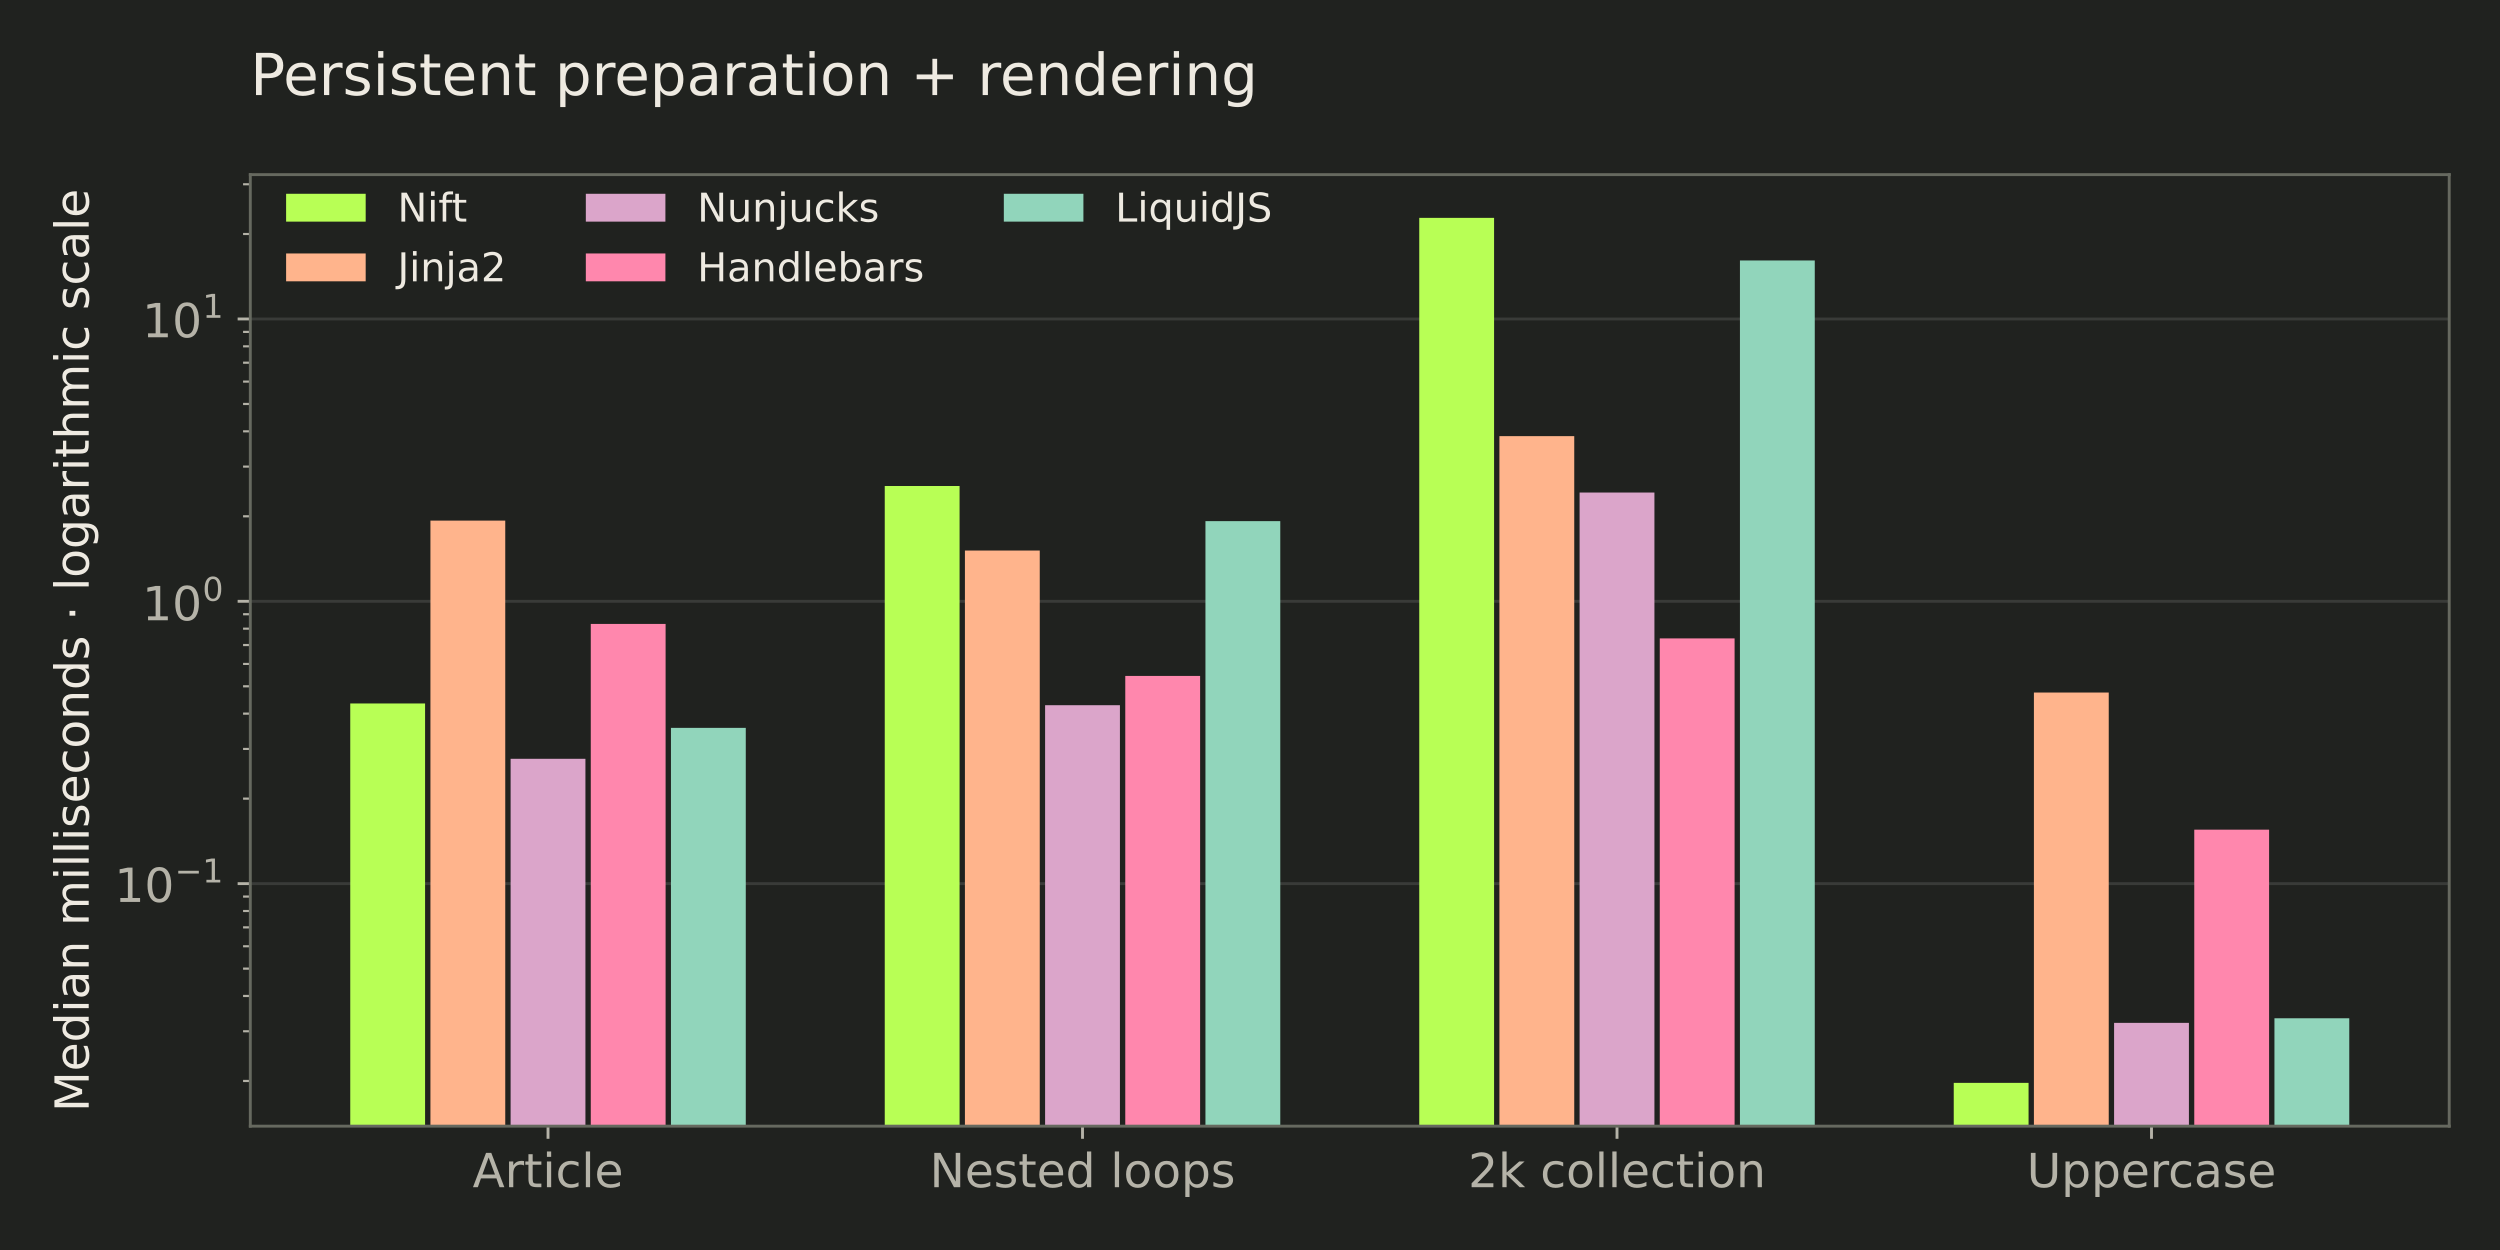
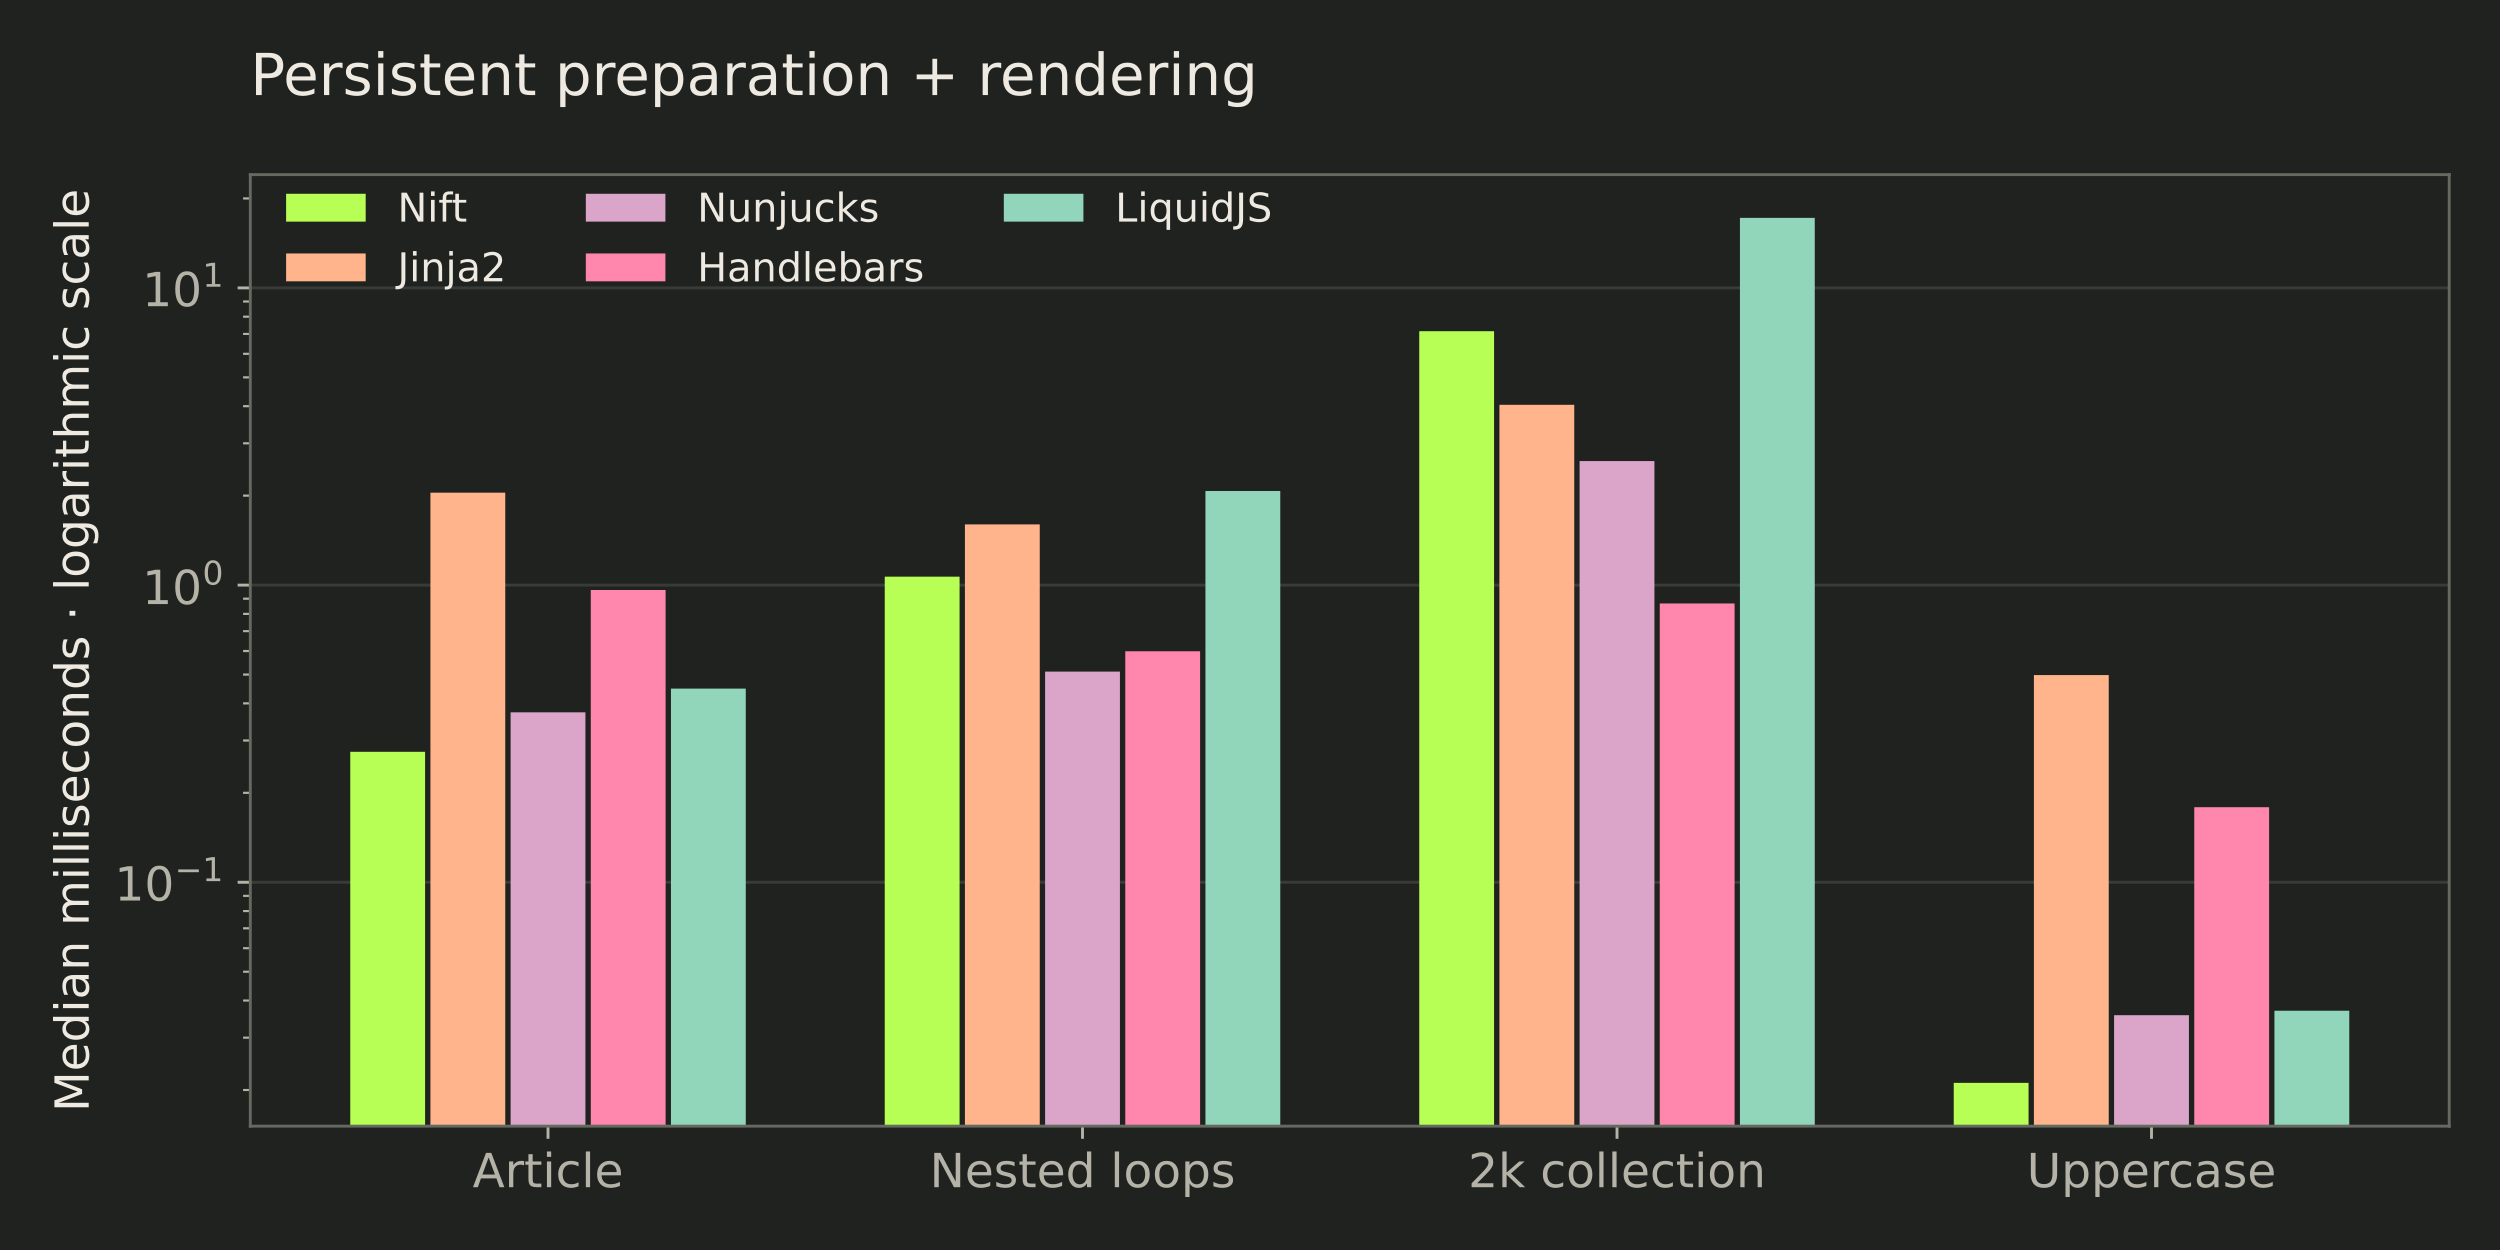
<svg xmlns="http://www.w3.org/2000/svg" xmlns:xlink="http://www.w3.org/1999/xlink" width="691.2pt" height="345.6pt" viewBox="0 0 691.2 345.6" version="1.1">
  <defs>
    <style type="text/css">*{stroke-linejoin: round; stroke-linecap: butt}</style>
  </defs>
  <g id="figure_1">
    <g id="patch_1">
      <path d="M 0 345.6  L 691.2 345.6  L 691.2 0  L 0 0  z " style="fill: #20221f" />
    </g>
    <g id="axes_1">
      <g id="patch_2">
        <path d="M 69.203 311.357  L 677.16 311.357  L 677.16 48.28  L 69.203 48.28  z " style="fill: #20221f" />
      </g>
      <g id="matplotlib.axis_1">
        <g id="xtick_1">
          <g id="line2d_1">
            <defs>
              <path id="m729737db2e" d="M 0 0  L 0 3.5  " style="stroke: #b5b3a8; stroke-width: 0.8" />
            </defs>
            <g>
              <use xlink:href="#m729737db2e" x="151.515" y="311.357" style="fill: #b5b3a8; stroke: #b5b3a8; stroke-width: 0.8" />
            </g>
          </g>
          <g id="text_1">
            <text style="font-size: 13px; font-family: 'DejaVu Sans', 'Bitstream Vera Sans', 'Computer Modern Sans Serif', 'Lucida Grande', 'Verdana', 'Geneva', 'Lucid', 'Arial', 'Helvetica', 'Avant Garde', sans-serif; text-anchor: middle; fill: #b5b3a8" x="151.515" y="328.235" transform="rotate(-0 151.5152 328.2349)">Article</text>
          </g>
        </g>
        <g id="xtick_2">
          <g id="line2d_2">
            <g>
              <use xlink:href="#m729737db2e" x="299.293" y="311.357" style="fill: #b5b3a8; stroke: #b5b3a8; stroke-width: 0.8" />
            </g>
          </g>
          <g id="text_2">
            <text style="font-size: 13px; font-family: 'DejaVu Sans', 'Bitstream Vera Sans', 'Computer Modern Sans Serif', 'Lucida Grande', 'Verdana', 'Geneva', 'Lucid', 'Arial', 'Helvetica', 'Avant Garde', sans-serif; text-anchor: middle; fill: #b5b3a8" x="299.293" y="328.235" transform="rotate(-0 299.2927 328.2349)">Nested loops</text>
          </g>
        </g>
        <g id="xtick_3">
          <g id="line2d_3">
            <g>
              <use xlink:href="#m729737db2e" x="447.07" y="311.357" style="fill: #b5b3a8; stroke: #b5b3a8; stroke-width: 0.8" />
            </g>
          </g>
          <g id="text_3">
            <text style="font-size: 13px; font-family: 'DejaVu Sans', 'Bitstream Vera Sans', 'Computer Modern Sans Serif', 'Lucida Grande', 'Verdana', 'Geneva', 'Lucid', 'Arial', 'Helvetica', 'Avant Garde', sans-serif; text-anchor: middle; fill: #b5b3a8" x="447.07" y="328.235" transform="rotate(-0 447.0703 328.2349)">2k collection</text>
          </g>
        </g>
        <g id="xtick_4">
          <g id="line2d_4">
            <g>
              <use xlink:href="#m729737db2e" x="594.848" y="311.357" style="fill: #b5b3a8; stroke: #b5b3a8; stroke-width: 0.8" />
            </g>
          </g>
          <g id="text_4">
            <text style="font-size: 13px; font-family: 'DejaVu Sans', 'Bitstream Vera Sans', 'Computer Modern Sans Serif', 'Lucida Grande', 'Verdana', 'Geneva', 'Lucid', 'Arial', 'Helvetica', 'Avant Garde', sans-serif; text-anchor: middle; fill: #b5b3a8" x="594.848" y="328.234" transform="rotate(-0 594.8479 328.2339)">Uppercase</text>
          </g>
        </g>
      </g>
      <g id="matplotlib.axis_2">
        <g id="ytick_1">
          <g id="line2d_5">
-             <path d="M 69.203 244.307  L 677.16 244.307  " clip-path="url(#p167d2faf4c)" style="fill: none; stroke: #b0b0b0; stroke-opacity: 0.18; stroke-width: 0.8; stroke-linecap: square" />
+             <path d="M 69.203 243.932  L 677.16 243.932  " clip-path="url(#p167d2faf4c)" style="fill: none; stroke: #b0b0b0; stroke-opacity: 0.18; stroke-width: 0.8; stroke-linecap: square" />
          </g>
          <g id="line2d_6">
            <defs>
              <path id="m79aa11fd9c" d="M 0 0  L -3.5 0  " style="stroke: #b5b3a8; stroke-width: 0.8" />
            </defs>
            <g>
-               <use xlink:href="#m79aa11fd9c" x="69.203" y="244.307" style="fill: #b5b3a8; stroke: #b5b3a8; stroke-width: 0.8" />
+               <use xlink:href="#m79aa11fd9c" x="69.203" y="243.932" style="fill: #b5b3a8; stroke: #b5b3a8; stroke-width: 0.8" />
            </g>
          </g>
          <g id="text_5">
-             <g style="fill: #b5b3a8" transform="translate(31.65305 250.3522)">
+             <g style="fill: #b5b3a8" transform="translate(31.65305 249.9774)">
              <text>
                <tspan x="0" y="-0.992" style="font-size: 13px; font-family: 'DejaVu Sans'; fill: #b5b3a8">1</tspan>
                <tspan x="8.271" y="-0.992" style="font-size: 13px; font-family: 'DejaVu Sans'; fill: #b5b3a8">0</tspan>
                <tspan x="16.666" y="-6.361" style="font-size: 9.1px; font-family: 'DejaVu Sans'; fill: #b5b3a8">−</tspan>
                <tspan x="24.291" y="-6.361" style="font-size: 9.1px; font-family: 'DejaVu Sans'; fill: #b5b3a8">1</tspan>
              </text>
            </g>
          </g>
        </g>
        <g id="ytick_2">
          <g id="line2d_7">
-             <path d="M 69.203 166.249  L 677.16 166.249  " clip-path="url(#p167d2faf4c)" style="fill: none; stroke: #b0b0b0; stroke-opacity: 0.18; stroke-width: 0.8; stroke-linecap: square" />
+             <path d="M 69.203 161.766  L 677.16 161.766  " clip-path="url(#p167d2faf4c)" style="fill: none; stroke: #b0b0b0; stroke-opacity: 0.18; stroke-width: 0.8; stroke-linecap: square" />
          </g>
          <g id="line2d_8">
            <g>
-               <use xlink:href="#m79aa11fd9c" x="69.203" y="166.249" style="fill: #b5b3a8; stroke: #b5b3a8; stroke-width: 0.8" />
+               <use xlink:href="#m79aa11fd9c" x="69.203" y="161.766" style="fill: #b5b3a8; stroke: #b5b3a8; stroke-width: 0.8" />
            </g>
          </g>
          <g id="text_6">
-             <g style="fill: #b5b3a8" transform="translate(39.32305 172.3589)">
+             <g style="fill: #b5b3a8" transform="translate(39.32305 167.8764)">
              <text>
                <tspan x="0" y="-0.872" style="font-size: 13px; font-family: 'DejaVu Sans'; fill: #b5b3a8">1</tspan>
                <tspan x="8.271" y="-0.872" style="font-size: 13px; font-family: 'DejaVu Sans'; fill: #b5b3a8">0</tspan>
                <tspan x="16.666" y="-6.241" style="font-size: 9.1px; font-family: 'DejaVu Sans'; fill: #b5b3a8">0</tspan>
              </text>
            </g>
          </g>
        </g>
        <g id="ytick_3">
          <g id="line2d_9">
-             <path d="M 69.203 88.191  L 677.16 88.191  " clip-path="url(#p167d2faf4c)" style="fill: none; stroke: #b0b0b0; stroke-opacity: 0.18; stroke-width: 0.8; stroke-linecap: square" />
+             <path d="M 69.203 79.6  L 677.16 79.6  " clip-path="url(#p167d2faf4c)" style="fill: none; stroke: #b0b0b0; stroke-opacity: 0.18; stroke-width: 0.8; stroke-linecap: square" />
          </g>
          <g id="line2d_10">
            <g>
-               <use xlink:href="#m79aa11fd9c" x="69.203" y="88.191" style="fill: #b5b3a8; stroke: #b5b3a8; stroke-width: 0.8" />
+               <use xlink:href="#m79aa11fd9c" x="69.203" y="79.6" style="fill: #b5b3a8; stroke: #b5b3a8; stroke-width: 0.8" />
            </g>
          </g>
          <g id="text_7">
-             <g style="fill: #b5b3a8" transform="translate(39.32305 94.23557)">
+             <g style="fill: #b5b3a8" transform="translate(39.32305 85.64548)">
              <text>
                <tspan x="0" y="-0.992" style="font-size: 13px; font-family: 'DejaVu Sans'; fill: #b5b3a8">1</tspan>
                <tspan x="8.271" y="-0.992" style="font-size: 13px; font-family: 'DejaVu Sans'; fill: #b5b3a8">0</tspan>
                <tspan x="16.666" y="-6.361" style="font-size: 9.1px; font-family: 'DejaVu Sans'; fill: #b5b3a8">1</tspan>
              </text>
            </g>
          </g>
        </g>
        <g id="ytick_4">
          <g id="line2d_11">
            <defs>
              <path id="m4dfe075dbd" d="M 0 0  L -2 0  " style="stroke: #b5b3a8; stroke-width: 0.6" />
            </defs>
            <g>
-               <use xlink:href="#m4dfe075dbd" x="69.203" y="298.868" style="fill: #b5b3a8; stroke: #b5b3a8; stroke-width: 0.6" />
+               <use xlink:href="#m4dfe075dbd" x="69.203" y="301.364" style="fill: #b5b3a8; stroke: #b5b3a8; stroke-width: 0.6" />
            </g>
          </g>
        </g>
        <g id="ytick_5">
          <g id="line2d_12">
            <g>
-               <use xlink:href="#m4dfe075dbd" x="69.203" y="285.122" style="fill: #b5b3a8; stroke: #b5b3a8; stroke-width: 0.6" />
+               <use xlink:href="#m4dfe075dbd" x="69.203" y="286.895" style="fill: #b5b3a8; stroke: #b5b3a8; stroke-width: 0.6" />
            </g>
          </g>
        </g>
        <g id="ytick_6">
          <g id="line2d_13">
            <g>
-               <use xlink:href="#m4dfe075dbd" x="69.203" y="275.37" style="fill: #b5b3a8; stroke: #b5b3a8; stroke-width: 0.6" />
+               <use xlink:href="#m4dfe075dbd" x="69.203" y="276.63" style="fill: #b5b3a8; stroke: #b5b3a8; stroke-width: 0.6" />
            </g>
          </g>
        </g>
        <g id="ytick_7">
          <g id="line2d_14">
            <g>
-               <use xlink:href="#m4dfe075dbd" x="69.203" y="267.805" style="fill: #b5b3a8; stroke: #b5b3a8; stroke-width: 0.6" />
+               <use xlink:href="#m4dfe075dbd" x="69.203" y="268.667" style="fill: #b5b3a8; stroke: #b5b3a8; stroke-width: 0.6" />
            </g>
          </g>
        </g>
        <g id="ytick_8">
          <g id="line2d_15">
            <g>
-               <use xlink:href="#m4dfe075dbd" x="69.203" y="261.624" style="fill: #b5b3a8; stroke: #b5b3a8; stroke-width: 0.6" />
+               <use xlink:href="#m4dfe075dbd" x="69.203" y="262.161" style="fill: #b5b3a8; stroke: #b5b3a8; stroke-width: 0.6" />
            </g>
          </g>
        </g>
        <g id="ytick_9">
          <g id="line2d_16">
            <g>
-               <use xlink:href="#m4dfe075dbd" x="69.203" y="256.399" style="fill: #b5b3a8; stroke: #b5b3a8; stroke-width: 0.6" />
+               <use xlink:href="#m4dfe075dbd" x="69.203" y="256.66" style="fill: #b5b3a8; stroke: #b5b3a8; stroke-width: 0.6" />
            </g>
          </g>
        </g>
        <g id="ytick_10">
          <g id="line2d_17">
            <g>
-               <use xlink:href="#m4dfe075dbd" x="69.203" y="251.872" style="fill: #b5b3a8; stroke: #b5b3a8; stroke-width: 0.6" />
+               <use xlink:href="#m4dfe075dbd" x="69.203" y="251.895" style="fill: #b5b3a8; stroke: #b5b3a8; stroke-width: 0.6" />
            </g>
          </g>
        </g>
        <g id="ytick_11">
          <g id="line2d_18">
            <g>
-               <use xlink:href="#m4dfe075dbd" x="69.203" y="247.879" style="fill: #b5b3a8; stroke: #b5b3a8; stroke-width: 0.6" />
+               <use xlink:href="#m4dfe075dbd" x="69.203" y="247.692" style="fill: #b5b3a8; stroke: #b5b3a8; stroke-width: 0.6" />
            </g>
          </g>
        </g>
        <g id="ytick_12">
          <g id="line2d_19">
            <g>
-               <use xlink:href="#m4dfe075dbd" x="69.203" y="220.809" style="fill: #b5b3a8; stroke: #b5b3a8; stroke-width: 0.6" />
+               <use xlink:href="#m4dfe075dbd" x="69.203" y="219.198" style="fill: #b5b3a8; stroke: #b5b3a8; stroke-width: 0.6" />
            </g>
          </g>
        </g>
        <g id="ytick_13">
          <g id="line2d_20">
            <g>
-               <use xlink:href="#m4dfe075dbd" x="69.203" y="207.064" style="fill: #b5b3a8; stroke: #b5b3a8; stroke-width: 0.6" />
+               <use xlink:href="#m4dfe075dbd" x="69.203" y="204.729" style="fill: #b5b3a8; stroke: #b5b3a8; stroke-width: 0.6" />
            </g>
          </g>
        </g>
        <g id="ytick_14">
          <g id="line2d_21">
            <g>
-               <use xlink:href="#m4dfe075dbd" x="69.203" y="197.311" style="fill: #b5b3a8; stroke: #b5b3a8; stroke-width: 0.6" />
+               <use xlink:href="#m4dfe075dbd" x="69.203" y="194.464" style="fill: #b5b3a8; stroke: #b5b3a8; stroke-width: 0.6" />
            </g>
          </g>
        </g>
        <g id="ytick_15">
          <g id="line2d_22">
            <g>
-               <use xlink:href="#m4dfe075dbd" x="69.203" y="189.747" style="fill: #b5b3a8; stroke: #b5b3a8; stroke-width: 0.6" />
+               <use xlink:href="#m4dfe075dbd" x="69.203" y="186.501" style="fill: #b5b3a8; stroke: #b5b3a8; stroke-width: 0.6" />
            </g>
          </g>
        </g>
        <g id="ytick_16">
          <g id="line2d_23">
            <g>
-               <use xlink:href="#m4dfe075dbd" x="69.203" y="183.566" style="fill: #b5b3a8; stroke: #b5b3a8; stroke-width: 0.6" />
+               <use xlink:href="#m4dfe075dbd" x="69.203" y="179.995" style="fill: #b5b3a8; stroke: #b5b3a8; stroke-width: 0.6" />
            </g>
          </g>
        </g>
        <g id="ytick_17">
          <g id="line2d_24">
            <g>
-               <use xlink:href="#m4dfe075dbd" x="69.203" y="178.34" style="fill: #b5b3a8; stroke: #b5b3a8; stroke-width: 0.6" />
+               <use xlink:href="#m4dfe075dbd" x="69.203" y="174.494" style="fill: #b5b3a8; stroke: #b5b3a8; stroke-width: 0.6" />
            </g>
          </g>
        </g>
        <g id="ytick_18">
          <g id="line2d_25">
            <g>
-               <use xlink:href="#m4dfe075dbd" x="69.203" y="173.814" style="fill: #b5b3a8; stroke: #b5b3a8; stroke-width: 0.6" />
+               <use xlink:href="#m4dfe075dbd" x="69.203" y="169.729" style="fill: #b5b3a8; stroke: #b5b3a8; stroke-width: 0.6" />
            </g>
          </g>
        </g>
        <g id="ytick_19">
          <g id="line2d_26">
            <g>
-               <use xlink:href="#m4dfe075dbd" x="69.203" y="169.821" style="fill: #b5b3a8; stroke: #b5b3a8; stroke-width: 0.6" />
+               <use xlink:href="#m4dfe075dbd" x="69.203" y="165.526" style="fill: #b5b3a8; stroke: #b5b3a8; stroke-width: 0.6" />
            </g>
          </g>
        </g>
        <g id="ytick_20">
          <g id="line2d_27">
            <g>
-               <use xlink:href="#m4dfe075dbd" x="69.203" y="142.751" style="fill: #b5b3a8; stroke: #b5b3a8; stroke-width: 0.6" />
+               <use xlink:href="#m4dfe075dbd" x="69.203" y="137.032" style="fill: #b5b3a8; stroke: #b5b3a8; stroke-width: 0.6" />
            </g>
          </g>
        </g>
        <g id="ytick_21">
          <g id="line2d_28">
            <g>
-               <use xlink:href="#m4dfe075dbd" x="69.203" y="129.006" style="fill: #b5b3a8; stroke: #b5b3a8; stroke-width: 0.6" />
+               <use xlink:href="#m4dfe075dbd" x="69.203" y="122.563" style="fill: #b5b3a8; stroke: #b5b3a8; stroke-width: 0.6" />
            </g>
          </g>
        </g>
        <g id="ytick_22">
          <g id="line2d_29">
            <g>
-               <use xlink:href="#m4dfe075dbd" x="69.203" y="119.253" style="fill: #b5b3a8; stroke: #b5b3a8; stroke-width: 0.6" />
+               <use xlink:href="#m4dfe075dbd" x="69.203" y="112.298" style="fill: #b5b3a8; stroke: #b5b3a8; stroke-width: 0.6" />
            </g>
          </g>
        </g>
        <g id="ytick_23">
          <g id="line2d_30">
            <g>
-               <use xlink:href="#m4dfe075dbd" x="69.203" y="111.688" style="fill: #b5b3a8; stroke: #b5b3a8; stroke-width: 0.6" />
+               <use xlink:href="#m4dfe075dbd" x="69.203" y="104.335" style="fill: #b5b3a8; stroke: #b5b3a8; stroke-width: 0.6" />
            </g>
          </g>
        </g>
        <g id="ytick_24">
          <g id="line2d_31">
            <g>
-               <use xlink:href="#m4dfe075dbd" x="69.203" y="105.508" style="fill: #b5b3a8; stroke: #b5b3a8; stroke-width: 0.6" />
+               <use xlink:href="#m4dfe075dbd" x="69.203" y="97.829" style="fill: #b5b3a8; stroke: #b5b3a8; stroke-width: 0.6" />
            </g>
          </g>
        </g>
        <g id="ytick_25">
          <g id="line2d_32">
            <g>
-               <use xlink:href="#m4dfe075dbd" x="69.203" y="100.282" style="fill: #b5b3a8; stroke: #b5b3a8; stroke-width: 0.6" />
+               <use xlink:href="#m4dfe075dbd" x="69.203" y="92.328" style="fill: #b5b3a8; stroke: #b5b3a8; stroke-width: 0.6" />
            </g>
          </g>
        </g>
        <g id="ytick_26">
          <g id="line2d_33">
            <g>
-               <use xlink:href="#m4dfe075dbd" x="69.203" y="95.755" style="fill: #b5b3a8; stroke: #b5b3a8; stroke-width: 0.6" />
+               <use xlink:href="#m4dfe075dbd" x="69.203" y="87.563" style="fill: #b5b3a8; stroke: #b5b3a8; stroke-width: 0.6" />
            </g>
          </g>
        </g>
        <g id="ytick_27">
          <g id="line2d_34">
            <g>
-               <use xlink:href="#m4dfe075dbd" x="69.203" y="91.762" style="fill: #b5b3a8; stroke: #b5b3a8; stroke-width: 0.6" />
+               <use xlink:href="#m4dfe075dbd" x="69.203" y="83.36" style="fill: #b5b3a8; stroke: #b5b3a8; stroke-width: 0.6" />
            </g>
          </g>
        </g>
        <g id="ytick_28">
          <g id="line2d_35">
            <g>
-               <use xlink:href="#m4dfe075dbd" x="69.203" y="64.693" style="fill: #b5b3a8; stroke: #b5b3a8; stroke-width: 0.6" />
-             </g>
-           </g>
-         </g>
-         <g id="ytick_29">
-           <g id="line2d_36">
-             <g>
-               <use xlink:href="#m4dfe075dbd" x="69.203" y="50.947" style="fill: #b5b3a8; stroke: #b5b3a8; stroke-width: 0.6" />
+               <use xlink:href="#m4dfe075dbd" x="69.203" y="54.866" style="fill: #b5b3a8; stroke: #b5b3a8; stroke-width: 0.6" />
            </g>
          </g>
        </g>
        <g id="text_8">
          <text style="font-size: 13px; font-family: 'DejaVu Sans', 'Bitstream Vera Sans', 'Computer Modern Sans Serif', 'Lucida Grande', 'Verdana', 'Geneva', 'Lucid', 'Arial', 'Helvetica', 'Avant Garde', sans-serif; text-anchor: middle; fill: #eeeae1" x="24.53" y="179.818" transform="rotate(-90 24.53 179.8185)">Median milliseconds · logarithmic scale</text>
        </g>
      </g>
      <g id="patch_3">
-         <path d="M 96.837 78224.57  L 117.526 78224.57  L 117.526 194.492  L 96.837 194.492  z " clip-path="url(#p167d2faf4c)" style="fill: #b8ff55" />
+         <path d="M 96.837 82327.723  L 117.526 82327.723  L 117.526 207.857  L 96.837 207.857  z " clip-path="url(#p167d2faf4c)" style="fill: #b8ff55" />
      </g>
      <g id="patch_4">
-         <path d="M 244.615 78224.57  L 265.304 78224.57  L 265.304 134.372  L 244.615 134.372  z " clip-path="url(#p167d2faf4c)" style="fill: #b8ff55" />
+         <path d="M 244.615 82327.723  L 265.304 82327.723  L 265.304 159.433  L 244.615 159.433  z " clip-path="url(#p167d2faf4c)" style="fill: #b8ff55" />
      </g>
      <g id="patch_5">
-         <path d="M 392.393 78224.57  L 413.081 78224.57  L 413.081 60.238  L 392.393 60.238  z " clip-path="url(#p167d2faf4c)" style="fill: #b8ff55" />
+         <path d="M 392.393 82327.723  L 413.081 82327.723  L 413.081 91.578  L 392.393 91.578  z " clip-path="url(#p167d2faf4c)" style="fill: #b8ff55" />
      </g>
      <g id="patch_6">
-         <path d="M 540.17 78224.57  L 560.859 78224.57  L 560.859 299.399  L 540.17 299.399  z " clip-path="url(#p167d2faf4c)" style="fill: #b8ff55" />
+         <path d="M 540.17 82327.723  L 560.859 82327.723  L 560.859 299.399  L 540.17 299.399  z " clip-path="url(#p167d2faf4c)" style="fill: #b8ff55" />
      </g>
      <g id="patch_7">
-         <path d="M 119.004 78224.57  L 139.693 78224.57  L 139.693 143.942  L 119.004 143.942  z " clip-path="url(#p167d2faf4c)" style="fill: #ffb48c" />
+         <path d="M 119.004 82327.723  L 139.693 82327.723  L 139.693 136.213  L 119.004 136.213  z " clip-path="url(#p167d2faf4c)" style="fill: #ffb48c" />
      </g>
      <g id="patch_8">
-         <path d="M 266.782 78224.57  L 287.471 78224.57  L 287.471 152.217  L 266.782 152.217  z " clip-path="url(#p167d2faf4c)" style="fill: #ffb48c" />
+         <path d="M 266.782 82327.723  L 287.471 82327.723  L 287.471 144.989  L 266.782 144.989  z " clip-path="url(#p167d2faf4c)" style="fill: #ffb48c" />
      </g>
      <g id="patch_9">
-         <path d="M 414.559 78224.57  L 435.248 78224.57  L 435.248 120.586  L 414.559 120.586  z " clip-path="url(#p167d2faf4c)" style="fill: #ffb48c" />
+         <path d="M 414.559 82327.723  L 435.248 82327.723  L 435.248 111.925  L 414.559 111.925  z " clip-path="url(#p167d2faf4c)" style="fill: #ffb48c" />
      </g>
      <g id="patch_10">
-         <path d="M 562.337 78224.57  L 583.026 78224.57  L 583.026 191.466  L 562.337 191.466  z " clip-path="url(#p167d2faf4c)" style="fill: #ffb48c" />
+         <path d="M 562.337 82327.723  L 583.026 82327.723  L 583.026 186.647  L 562.337 186.647  z " clip-path="url(#p167d2faf4c)" style="fill: #ffb48c" />
      </g>
      <g id="patch_11">
-         <path d="M 141.171 78224.57  L 161.86 78224.57  L 161.86 209.796  L 141.171 209.796  z " clip-path="url(#p167d2faf4c)" style="fill: #dba5ca" />
+         <path d="M 141.171 82327.723  L 161.86 82327.723  L 161.86 196.954  L 141.171 196.954  z " clip-path="url(#p167d2faf4c)" style="fill: #dba5ca" />
      </g>
      <g id="patch_12">
-         <path d="M 288.948 78224.57  L 309.637 78224.57  L 309.637 194.982  L 288.948 194.982  z " clip-path="url(#p167d2faf4c)" style="fill: #dba5ca" />
+         <path d="M 288.948 82327.723  L 309.637 82327.723  L 309.637 185.687  L 288.948 185.687  z " clip-path="url(#p167d2faf4c)" style="fill: #dba5ca" />
      </g>
      <g id="patch_13">
-         <path d="M 436.726 78224.57  L 457.415 78224.57  L 457.415 136.17  L 436.726 136.17  z " clip-path="url(#p167d2faf4c)" style="fill: #dba5ca" />
+         <path d="M 436.726 82327.723  L 457.415 82327.723  L 457.415 127.467  L 436.726 127.467  z " clip-path="url(#p167d2faf4c)" style="fill: #dba5ca" />
      </g>
      <g id="patch_14">
-         <path d="M 584.503 78224.57  L 605.192 78224.57  L 605.192 282.809  L 584.503 282.809  z " clip-path="url(#p167d2faf4c)" style="fill: #dba5ca" />
+         <path d="M 584.503 82327.723  L 605.192 82327.723  L 605.192 280.683  L 584.503 280.683  z " clip-path="url(#p167d2faf4c)" style="fill: #dba5ca" />
      </g>
      <g id="patch_15">
-         <path d="M 163.337 78224.57  L 184.026 78224.57  L 184.026 172.5  L 163.337 172.5  z " clip-path="url(#p167d2faf4c)" style="fill: #ff87ad" />
+         <path d="M 163.337 82327.723  L 184.026 82327.723  L 184.026 163.125  L 163.337 163.125  z " clip-path="url(#p167d2faf4c)" style="fill: #ff87ad" />
      </g>
      <g id="patch_16">
-         <path d="M 311.115 78224.57  L 331.804 78224.57  L 331.804 186.875  L 311.115 186.875  z " clip-path="url(#p167d2faf4c)" style="fill: #ff87ad" />
+         <path d="M 311.115 82327.723  L 331.804 82327.723  L 331.804 180.068  L 311.115 180.068  z " clip-path="url(#p167d2faf4c)" style="fill: #ff87ad" />
      </g>
      <g id="patch_17">
-         <path d="M 458.893 78224.57  L 479.581 78224.57  L 479.581 176.513  L 458.893 176.513  z " clip-path="url(#p167d2faf4c)" style="fill: #ff87ad" />
+         <path d="M 458.893 82327.723  L 479.581 82327.723  L 479.581 166.848  L 458.893 166.848  z " clip-path="url(#p167d2faf4c)" style="fill: #ff87ad" />
      </g>
      <g id="patch_18">
-         <path d="M 606.67 78224.57  L 627.359 78224.57  L 627.359 229.379  L 606.67 229.379  z " clip-path="url(#p167d2faf4c)" style="fill: #ff87ad" />
+         <path d="M 606.67 82327.723  L 627.359 82327.723  L 627.359 223.177  L 606.67 223.177  z " clip-path="url(#p167d2faf4c)" style="fill: #ff87ad" />
      </g>
      <g id="patch_19">
-         <path d="M 185.504 78224.57  L 206.193 78224.57  L 206.193 201.232  L 185.504 201.232  z " clip-path="url(#p167d2faf4c)" style="fill: #91d5bb" />
+         <path d="M 185.504 82327.723  L 206.193 82327.723  L 206.193 190.386  L 185.504 190.386  z " clip-path="url(#p167d2faf4c)" style="fill: #91d5bb" />
      </g>
      <g id="patch_20">
-         <path d="M 333.282 78224.57  L 353.97 78224.57  L 353.97 144.085  L 333.282 144.085  z " clip-path="url(#p167d2faf4c)" style="fill: #91d5bb" />
+         <path d="M 333.282 82327.723  L 353.97 82327.723  L 353.97 135.759  L 333.282 135.759  z " clip-path="url(#p167d2faf4c)" style="fill: #91d5bb" />
      </g>
      <g id="patch_21">
-         <path d="M 481.059 78224.57  L 501.748 78224.57  L 501.748 72.01  L 481.059 72.01  z " clip-path="url(#p167d2faf4c)" style="fill: #91d5bb" />
+         <path d="M 481.059 82327.723  L 501.748 82327.723  L 501.748 60.238  L 481.059 60.238  z " clip-path="url(#p167d2faf4c)" style="fill: #91d5bb" />
      </g>
      <g id="patch_22">
-         <path d="M 628.837 78224.57  L 649.526 78224.57  L 649.526 281.538  L 628.837 281.538  z " clip-path="url(#p167d2faf4c)" style="fill: #91d5bb" />
+         <path d="M 628.837 82327.723  L 649.526 82327.723  L 649.526 279.444  L 628.837 279.444  z " clip-path="url(#p167d2faf4c)" style="fill: #91d5bb" />
      </g>
      <g id="patch_23">
        <path d="M 69.203 311.357  L 69.203 48.28  " style="fill: none; stroke: #66695f; stroke-width: 0.8; stroke-linejoin: miter; stroke-linecap: square" />
      </g>
      <g id="patch_24">
        <path d="M 677.16 311.357  L 677.16 48.28  " style="fill: none; stroke: #66695f; stroke-width: 0.8; stroke-linejoin: miter; stroke-linecap: square" />
      </g>
      <g id="patch_25">
        <path d="M 69.203 311.357  L 677.16 311.357  " style="fill: none; stroke: #66695f; stroke-width: 0.8; stroke-linejoin: miter; stroke-linecap: square" />
      </g>
      <g id="patch_26">
        <path d="M 69.203 48.28  L 677.16 48.28  " style="fill: none; stroke: #66695f; stroke-width: 0.8; stroke-linejoin: miter; stroke-linecap: square" />
      </g>
      <g id="text_9">
        <text style="font-size: 16px; font-family: 'DejaVu Sans', 'Bitstream Vera Sans', 'Computer Modern Sans Serif', 'Lucida Grande', 'Verdana', 'Geneva', 'Lucid', 'Arial', 'Helvetica', 'Avant Garde', sans-serif; text-anchor: start; fill: #eeeae1" x="69.203" y="26.28" transform="rotate(-0 69.20305 26.28)">Persistent preparation + rendering</text>
      </g>
      <g id="legend_1">
        <g id="patch_27">
          <path d="M 79.103 61.277  L 101.103 61.277  L 101.103 53.577  L 79.103 53.577  z " style="fill: #b8ff55" />
        </g>
        <g id="text_10">
          <text style="font-size: 11px; font-family: 'DejaVu Sans', 'Bitstream Vera Sans', 'Computer Modern Sans Serif', 'Lucida Grande', 'Verdana', 'Geneva', 'Lucid', 'Arial', 'Helvetica', 'Avant Garde', sans-serif; text-anchor: start; fill: #eeeae1" x="109.903" y="61.277" transform="rotate(-0 109.903 61.27674)">Nift</text>
        </g>
        <g id="patch_28">
          <path d="M 79.103 77.778  L 101.103 77.778  L 101.103 70.078  L 79.103 70.078  z " style="fill: #ffb48c" />
        </g>
        <g id="text_11">
          <text style="font-size: 11px; font-family: 'DejaVu Sans', 'Bitstream Vera Sans', 'Computer Modern Sans Serif', 'Lucida Grande', 'Verdana', 'Geneva', 'Lucid', 'Arial', 'Helvetica', 'Avant Garde', sans-serif; text-anchor: start; fill: #eeeae1" x="109.903" y="77.778" transform="rotate(-0 109.903 77.7776)">Jinja2</text>
        </g>
        <g id="patch_29">
          <path d="M 161.971 61.277  L 183.971 61.277  L 183.971 53.577  L 161.971 53.577  z " style="fill: #dba5ca" />
        </g>
        <g id="text_12">
          <text style="font-size: 11px; font-family: 'DejaVu Sans', 'Bitstream Vera Sans', 'Computer Modern Sans Serif', 'Lucida Grande', 'Verdana', 'Geneva', 'Lucid', 'Arial', 'Helvetica', 'Avant Garde', sans-serif; text-anchor: start; fill: #eeeae1" x="192.771" y="61.277" transform="rotate(-0 192.7709 61.27674)">Nunjucks</text>
        </g>
        <g id="patch_30">
          <path d="M 161.971 77.778  L 183.971 77.778  L 183.971 70.078  L 161.971 70.078  z " style="fill: #ff87ad" />
        </g>
        <g id="text_13">
          <text style="font-size: 11px; font-family: 'DejaVu Sans', 'Bitstream Vera Sans', 'Computer Modern Sans Serif', 'Lucida Grande', 'Verdana', 'Geneva', 'Lucid', 'Arial', 'Helvetica', 'Avant Garde', sans-serif; text-anchor: start; fill: #eeeae1" x="192.771" y="77.778" transform="rotate(-0 192.7709 77.7776)">Handlebars</text>
        </g>
        <g id="patch_31">
          <path d="M 277.54 61.277  L 299.54 61.277  L 299.54 53.577  L 277.54 53.577  z " style="fill: #91d5bb" />
        </g>
        <g id="text_14">
          <text style="font-size: 11px; font-family: 'DejaVu Sans', 'Bitstream Vera Sans', 'Computer Modern Sans Serif', 'Lucida Grande', 'Verdana', 'Geneva', 'Lucid', 'Arial', 'Helvetica', 'Avant Garde', sans-serif; text-anchor: start; fill: #eeeae1" x="308.34" y="61.277" transform="rotate(-0 308.3396 61.27674)">LiquidJS</text>
        </g>
      </g>
    </g>
  </g>
  <defs>
    <clipPath id="p167d2faf4c">
      <rect x="69.203" y="48.28" width="607.957" height="263.077" />
    </clipPath>
  </defs>
</svg>
